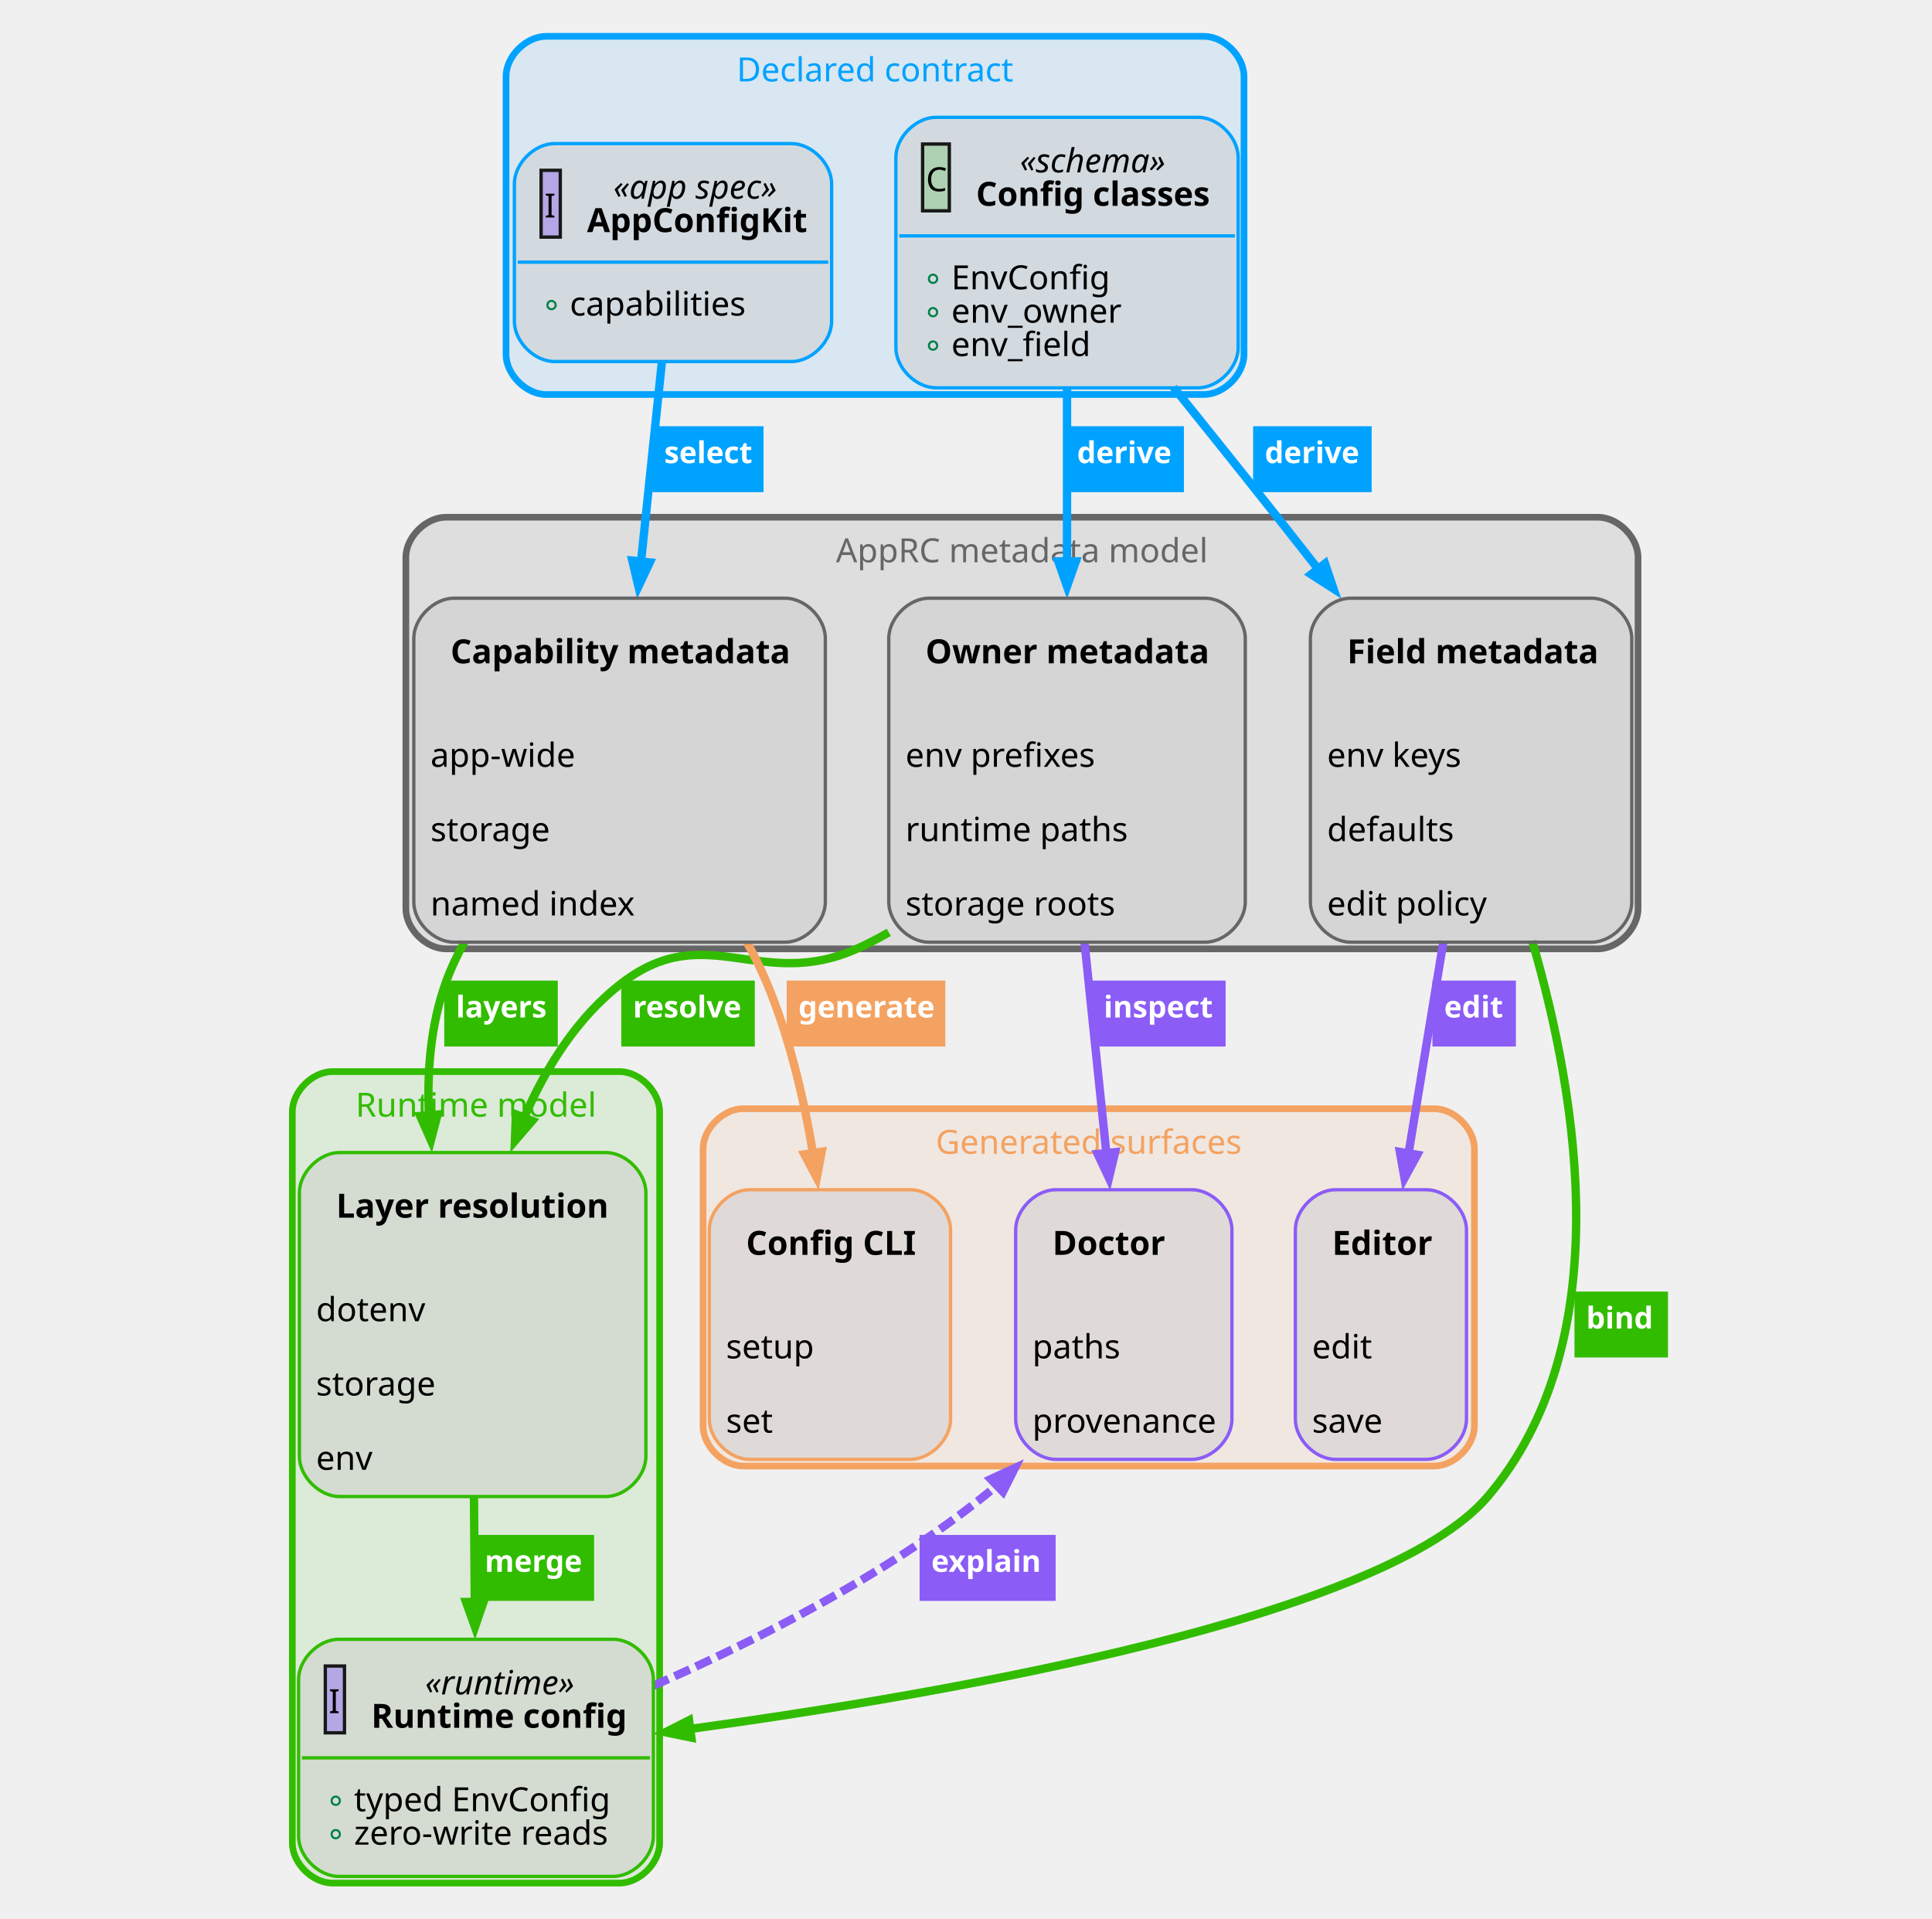
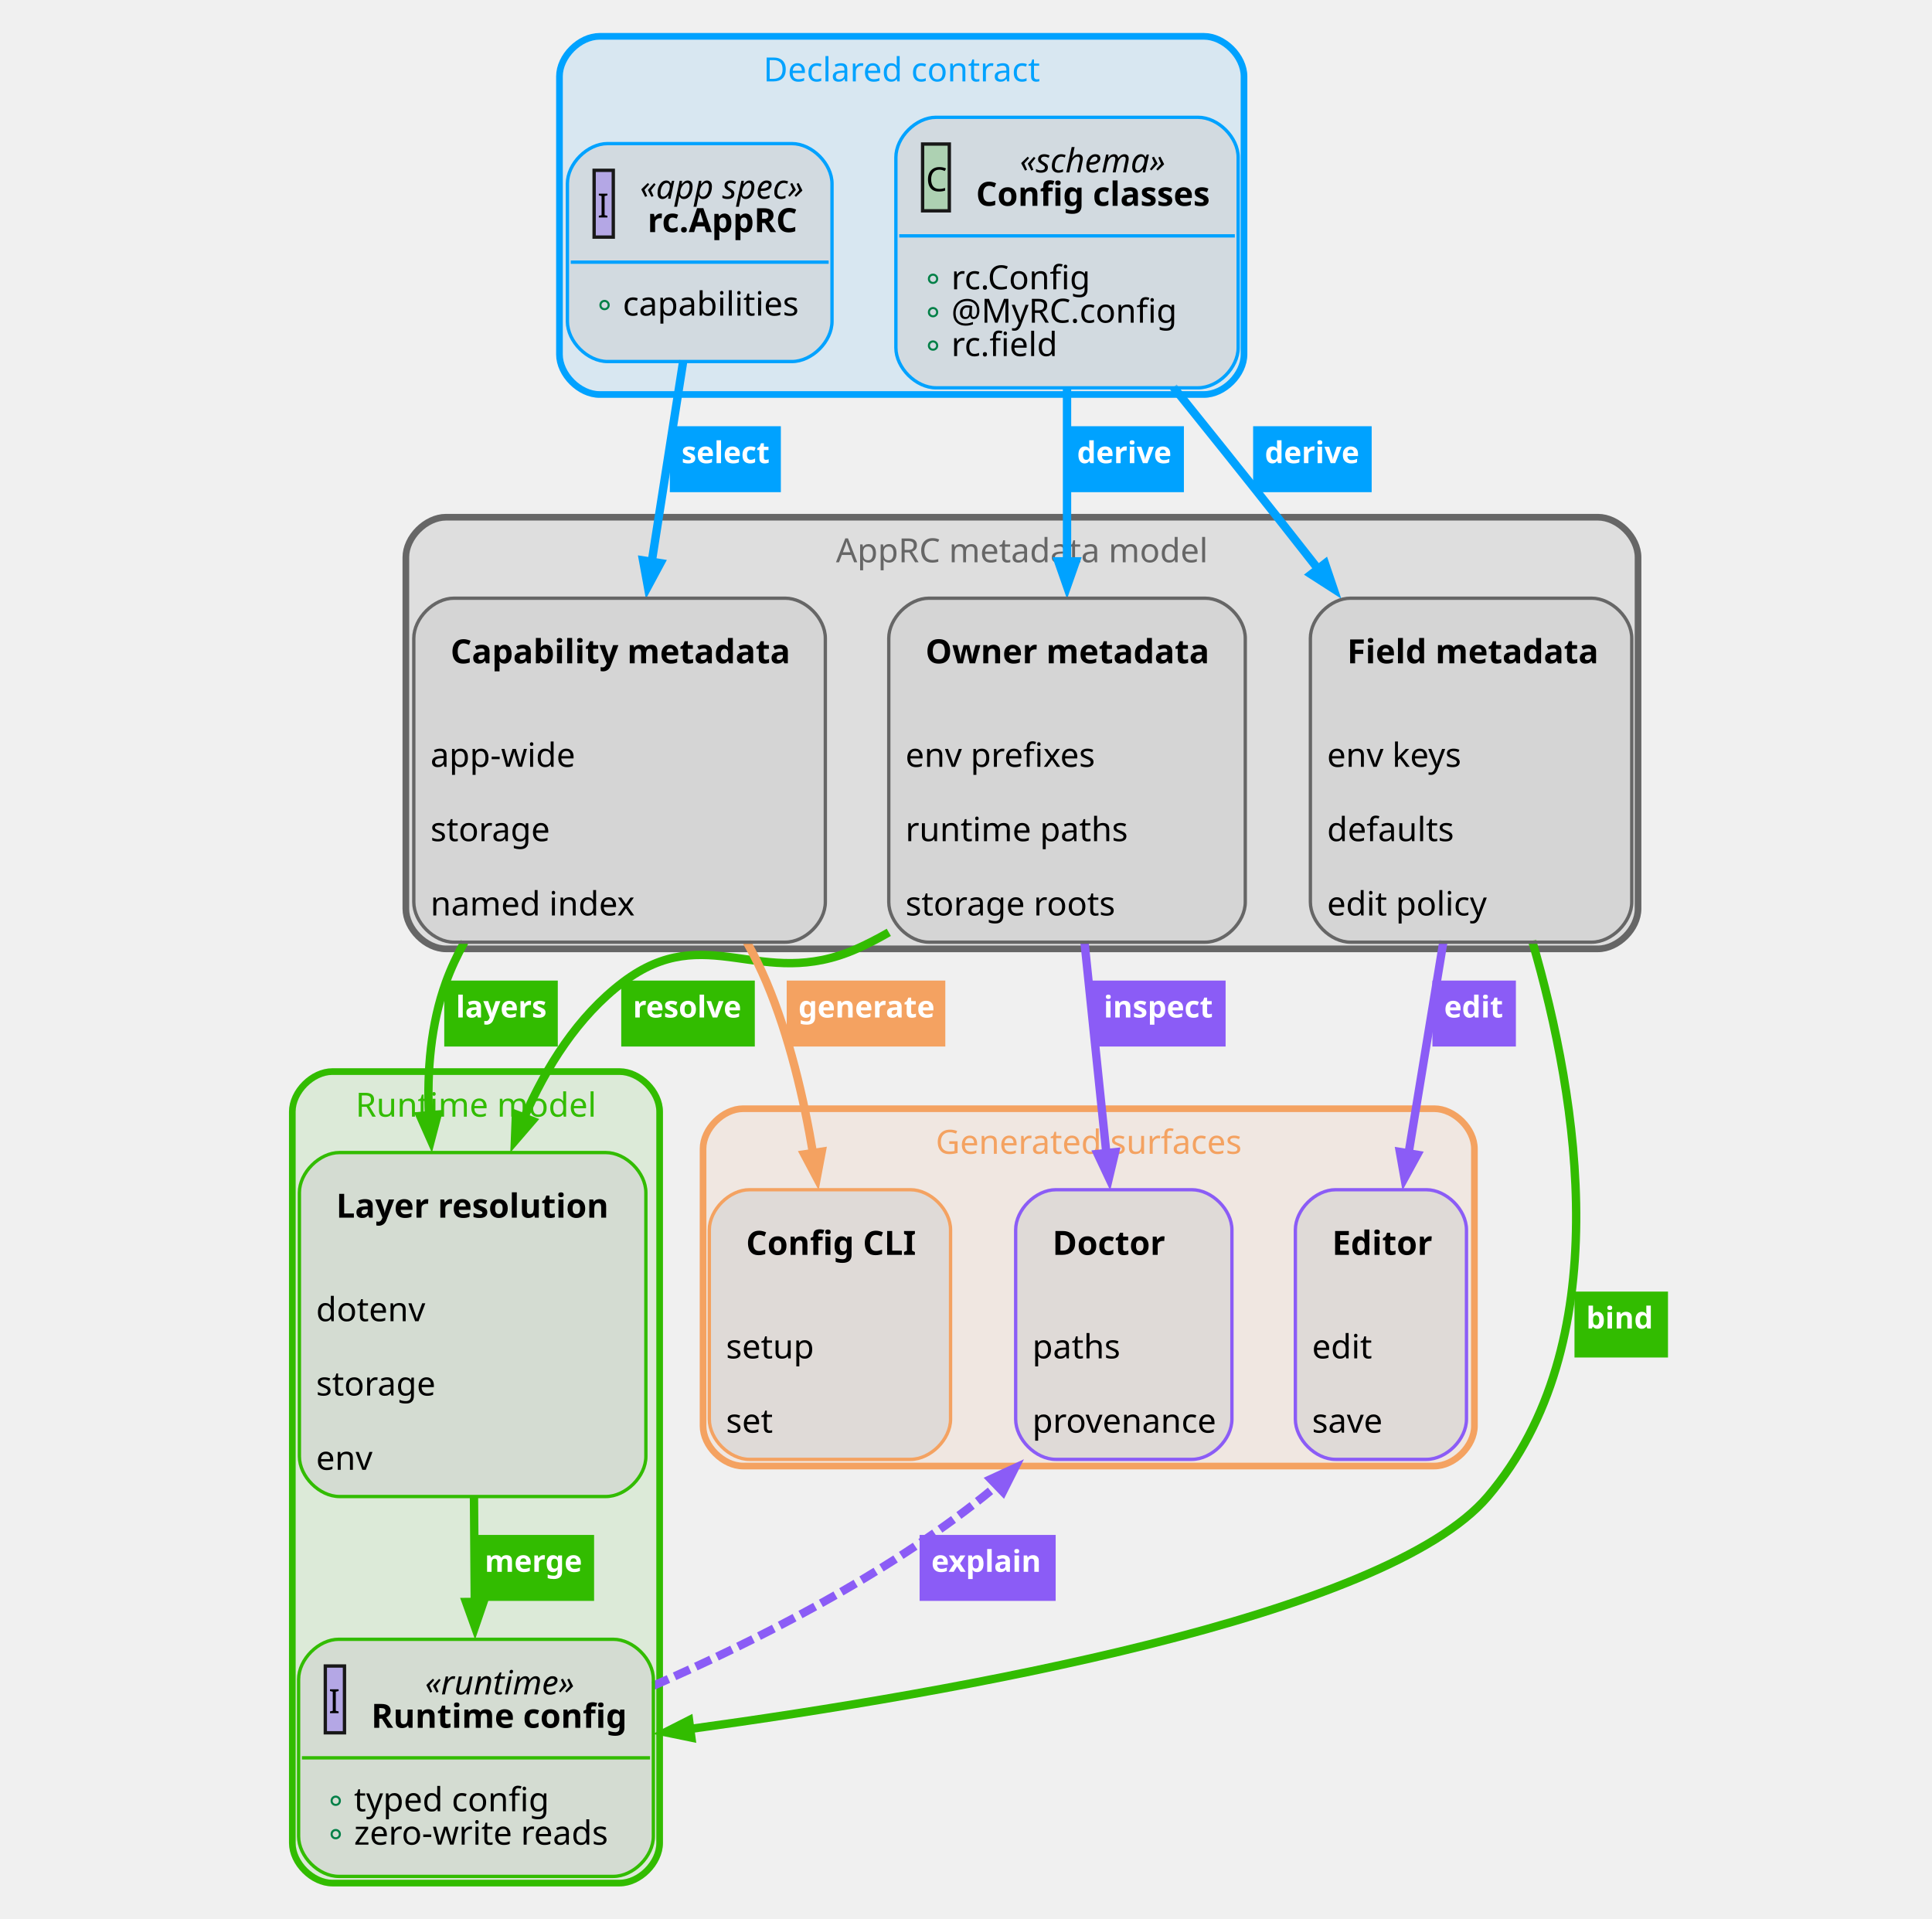
<svg xmlns="http://www.w3.org/2000/svg" width="900px" height="893.669px" viewBox="-102.213 0 771.427 766">
  <g id="graph0" class="graph" transform="scale(1.33333 1.33333) rotate(0) translate(2.88 571.88)">
    <g id="clust1" class="cluster">
-       <path fill="#00a2ff" fill-opacity="0.098" stroke="#00a2ff" stroke-width="2" d="M84,-453.75C84,-453.75 281,-453.75 281,-453.75 287,-453.75 293,-459.75 293,-465.75 293,-465.75 293,-549 293,-549 293,-555 287,-561 281,-561 281,-561 84,-561 84,-561 78,-561 72,-555 72,-549 72,-549 72,-465.75 72,-465.75 72,-459.75 78,-453.75 84,-453.75" />
-       <text xml:space="preserve" text-anchor="middle" x="182.5" y="-547.5" font-family="sans-serif" font-size="10.00" fill="#00a2ff">Declared contract</text>
+       <path fill="#00a2ff" fill-opacity="0.098" stroke="#00a2ff" stroke-width="2" d="M100,-453.75C100,-453.75 281,-453.75 281,-453.75 287,-453.75 293,-459.75 293,-465.75 293,-465.75 293,-549 293,-549 293,-555 287,-561 281,-561 281,-561 100,-561 100,-561 94,-561 88,-555 88,-549 88,-549 88,-465.75 88,-465.75 88,-459.75 94,-453.75 100,-453.75" />
+       <text xml:space="preserve" text-anchor="middle" x="190.5" y="-547.5" font-family="sans-serif" font-size="10.00" fill="#00a2ff">Declared contract</text>
    </g>
    <g id="clust2" class="cluster">
      <path fill="#444444" fill-opacity="0.098" stroke="#666666" stroke-width="2" d="M54,-287.75C54,-287.75 399,-287.75 399,-287.75 405,-287.75 411,-293.75 411,-299.75 411,-299.75 411,-405 411,-405 411,-411 405,-417 399,-417 399,-417 54,-417 54,-417 48,-417 42,-411 42,-405 42,-405 42,-299.75 42,-299.75 42,-293.75 48,-287.75 54,-287.75" />
      <text xml:space="preserve" text-anchor="middle" x="226.5" y="-403.5" font-family="sans-serif" font-size="10.00" fill="#666666">AppRC metadata model</text>
    </g>
    <g id="clust3" class="cluster">
      <path fill="#32bc00" fill-opacity="0.098" stroke="#32bc00" stroke-width="2" d="M20,-8C20,-8 106,-8 106,-8 112,-8 118,-14 118,-20 118,-20 118,-239 118,-239 118,-245 112,-251 106,-251 106,-251 20,-251 20,-251 14,-251 8,-245 8,-239 8,-239 8,-20 8,-20 8,-14 14,-8 20,-8" />
      <text xml:space="preserve" text-anchor="middle" x="63" y="-237.5" font-family="sans-serif" font-size="10.00" fill="#32bc00">Runtime model</text>
    </g>
    <g id="clust4" class="cluster">
      <path fill="#f4a261" fill-opacity="0.098" stroke="#f4a261" stroke-width="2" d="M143,-132.88C143,-132.88 350,-132.88 350,-132.88 356,-132.88 362,-138.88 362,-144.88 362,-144.88 362,-227.88 362,-227.88 362,-233.88 356,-239.88 350,-239.88 350,-239.88 143,-239.88 143,-239.88 137,-239.88 131,-233.88 131,-227.88 131,-227.88 131,-144.88 131,-144.88 131,-138.88 137,-132.88 143,-132.88" />
      <text xml:space="preserve" text-anchor="middle" x="246.5" y="-226.38" font-family="sans-serif" font-size="10.00" fill="#f4a261">Generated surfaces</text>
    </g>
    <g id="edge1" class="edge">
      <path fill="none" stroke="#00a2ff" stroke-width="2.5" d="M240,-455.85C240,-439.94 240,-421.21 240,-403.59" />
      <polygon fill="#00a2ff" stroke="#00a2ff" stroke-width="2.5" points="242.63,-403.79 240,-396.29 237.38,-403.79 242.63,-403.79" />
      <polygon fill="#00a2ff" stroke="none" points="240,-425 240,-443.75 274.5,-443.75 274.5,-425 240,-425" />
      <text xml:space="preserve" text-anchor="start" x="243" y="-433.2" font-family="sans-serif" font-weight="bold" font-size="9.00" fill="#ffffff">derive</text>
      <polygon fill="none" stroke="#00a2ff" points="240,-425 240,-443.75 274.5,-443.75 274.5,-425 240,-425" />
    </g>
    <g id="edge2" class="edge">
      <path fill="none" stroke="#00a2ff" stroke-width="2.5" d="M271.87,-455.95C281.88,-443.53 292.94,-429.72 303,-417 306.98,-411.96 311.1,-406.72 315.22,-401.46" />
      <polygon fill="#00a2ff" stroke="#00a2ff" stroke-width="2.5" points="317.25,-403.12 319.8,-395.59 313.11,-399.89 317.25,-403.12" />
      <polygon fill="#00a2ff" stroke="none" points="296.23,-425 296.23,-443.75 330.73,-443.75 330.73,-425 296.23,-425" />
      <text xml:space="preserve" text-anchor="start" x="299.23" y="-433.2" font-family="sans-serif" font-weight="bold" font-size="9.00" fill="#ffffff">derive</text>
      <polygon fill="none" stroke="#00a2ff" points="296.23,-425 296.23,-443.75 330.73,-443.75 330.73,-425 296.23,-425" />
    </g>
    <g id="edge3" class="edge">
-       <path fill="none" stroke="#00a2ff" stroke-width="2.5" d="M118.72,-463.92C116.9,-446.5 114.57,-424.22 112.41,-403.5" />
-       <polygon fill="#00a2ff" stroke="#00a2ff" stroke-width="2.5" points="115.04,-403.46 111.65,-396.28 109.82,-404.01 115.04,-403.46" />
-       <polygon fill="#00a2ff" stroke="none" points="116.37,-425 116.37,-443.75 148.62,-443.75 148.62,-425 116.37,-425" />
-       <text xml:space="preserve" text-anchor="start" x="119.37" y="-433.2" font-family="sans-serif" font-weight="bold" font-size="9.00" fill="#ffffff">select</text>
-       <polygon fill="none" stroke="#00a2ff" points="116.37,-425 116.37,-443.75 148.62,-443.75 148.62,-425 116.37,-425" />
+       <path fill="none" stroke="#00a2ff" stroke-width="2.5" d="M125.09,-463.92C122.35,-446.5 118.86,-424.22 115.61,-403.5" />
+       <polygon fill="#00a2ff" stroke="#00a2ff" stroke-width="2.5" points="118.23,-403.25 114.47,-396.25 113.04,-404.07 118.23,-403.25" />
+       <polygon fill="#00a2ff" stroke="none" points="121.55,-425 121.55,-443.75 153.8,-443.75 153.8,-425 121.55,-425" />
+       <text xml:space="preserve" text-anchor="start" x="124.55" y="-433.2" font-family="sans-serif" font-weight="bold" font-size="9.00" fill="#ffffff">select</text>
+       <polygon fill="none" stroke="#00a2ff" points="121.55,-425 121.55,-443.75 153.8,-443.75 153.8,-425 121.55,-425" />
    </g>
    <g id="edge4" class="edge">
      <path fill="none" stroke="#32bc00" stroke-width="2.5" d="M186.63,-292.69C183.47,-290.86 180.25,-289.2 177,-287.75 148.28,-274.98 132.06,-296.71 107,-277.75 93.51,-267.54 83.98,-252.4 77.28,-236.91" />
      <polygon fill="#32bc00" stroke="#32bc00" stroke-width="2.5" points="79.85,-236.27 74.66,-230.25 74.96,-238.19 79.85,-236.27" />
      <polygon fill="#32bc00" stroke="none" points="107,-259 107,-277.75 146,-277.75 146,-259 107,-259" />
      <text xml:space="preserve" text-anchor="start" x="110" y="-267.2" font-family="sans-serif" font-weight="bold" font-size="9.00" fill="#ffffff">resolve</text>
      <polygon fill="none" stroke="#32bc00" points="107,-259 107,-277.75 146,-277.75 146,-259 107,-259" />
    </g>
    <g id="edge9" class="edge">
      <path fill="none" stroke="#8b5cf6" stroke-width="2.5" d="M245.19,-290.15C247.28,-269.98 249.69,-246.75 251.78,-226.56" />
      <polygon fill="#8b5cf6" stroke="#8b5cf6" stroke-width="2.5" points="254.39,-226.87 252.55,-219.14 249.17,-226.33 254.39,-226.87" />
      <polygon fill="#8b5cf6" stroke="none" points="247.99,-259 247.99,-277.75 286.99,-277.75 286.99,-259 247.99,-259" />
      <text xml:space="preserve" text-anchor="start" x="250.99" y="-267.2" font-family="sans-serif" font-weight="bold" font-size="9.00" fill="#ffffff">inspect</text>
      <polygon fill="none" stroke="#8b5cf6" points="247.99,-259 247.99,-277.75 286.99,-277.75 286.99,-259 247.99,-259" />
    </g>
    <g id="edge6" class="edge">
      <path fill="none" stroke="#32bc00" stroke-width="2.5" d="M379.29,-290.17C393.42,-241.77 404.73,-169.28 366,-123.75 335.39,-87.76 206.32,-65 126.84,-54.11" />
      <polygon fill="#32bc00" stroke="#32bc00" stroke-width="2.5" points="127.5,-51.56 119.72,-53.16 126.81,-56.76 127.5,-51.56" />
      <polygon fill="#32bc00" stroke="none" points="392.47,-165.88 392.47,-184.62 419.47,-184.62 419.47,-165.88 392.47,-165.88" />
      <text xml:space="preserve" text-anchor="start" x="395.47" y="-174.07" font-family="sans-serif" font-weight="bold" font-size="9.00" fill="#ffffff">bind</text>
      <polygon fill="none" stroke="#32bc00" points="392.47,-165.88 392.47,-184.62 419.47,-184.62 419.47,-165.88 392.47,-165.88" />
    </g>
    <g id="edge10" class="edge">
      <path fill="none" stroke="#8b5cf6" stroke-width="2.5" d="M352.75,-290.15C349.42,-269.89 345.57,-246.54 342.24,-226.28" />
      <polygon fill="#8b5cf6" stroke="#8b5cf6" stroke-width="2.5" points="344.87,-226.09 341.06,-219.11 339.68,-226.94 344.87,-226.09" />
      <polygon fill="#8b5cf6" stroke="none" points="349.92,-259 349.92,-277.75 373.92,-277.75 373.92,-259 349.92,-259" />
      <text xml:space="preserve" text-anchor="start" x="352.92" y="-267.2" font-family="sans-serif" font-weight="bold" font-size="9.00" fill="#ffffff">edit</text>
      <polygon fill="none" stroke="#8b5cf6" points="349.92,-259 349.92,-277.75 373.92,-277.75 373.92,-259 349.92,-259" />
    </g>
    <g id="edge5" class="edge">
      <path fill="none" stroke="#32bc00" stroke-width="2.5" d="M59.55,-289.81C57.38,-285.9 55.49,-281.86 54,-277.75 49.47,-265.22 48.3,-251.26 48.91,-237.81" />
      <polygon fill="#32bc00" stroke="#32bc00" stroke-width="2.5" points="51.51,-238.13 49.5,-230.45 46.28,-237.71 51.51,-238.13" />
      <polygon fill="#32bc00" stroke="none" points="54,-259 54,-277.75 87,-277.75 87,-259 54,-259" />
      <text xml:space="preserve" text-anchor="start" x="57" y="-267.2" font-family="sans-serif" font-weight="bold" font-size="9.00" fill="#ffffff">layers</text>
      <polygon fill="none" stroke="#32bc00" points="54,-259 54,-277.75 87,-277.75 87,-259 54,-259" />
    </g>
    <g id="edge8" class="edge">
      <path fill="none" stroke="#f4a261" stroke-width="2.5" d="M144.12,-289.78C146.3,-285.82 148.3,-281.78 150,-277.75 156.8,-261.63 161.18,-243.04 163.99,-226.21" />
      <polygon fill="#f4a261" stroke="#f4a261" stroke-width="2.5" points="166.53,-227.01 165.06,-219.2 161.34,-226.22 166.53,-227.01" />
      <polygon fill="#f4a261" stroke="none" points="156.55,-259 156.55,-277.75 203.05,-277.75 203.05,-259 156.55,-259" />
      <text xml:space="preserve" text-anchor="start" x="159.55" y="-267.2" font-family="sans-serif" font-weight="bold" font-size="9.00" fill="#ffffff">generate</text>
      <polygon fill="none" stroke="#f4a261" points="156.55,-259 156.55,-277.75 203.05,-277.75 203.05,-259 156.55,-259" />
    </g>
    <g id="edge7" class="edge">
      <path fill="none" stroke="#32bc00" stroke-width="2.5" d="M62.4,-123.76C62.48,-113.32 62.56,-102.38 62.64,-92.13" />
      <polygon fill="#32bc00" stroke="#32bc00" stroke-width="2.5" points="65.27,-92.21 62.7,-84.69 60.02,-92.17 65.27,-92.21" />
      <polygon fill="#32bc00" stroke="none" points="62.62,-93 62.62,-111.75 97.87,-111.75 97.87,-93 62.62,-93" />
      <text xml:space="preserve" text-anchor="start" x="65.62" y="-101.2" font-family="sans-serif" font-weight="bold" font-size="9.00" fill="#ffffff">merge</text>
      <polygon fill="none" stroke="#32bc00" points="62.62,-93 62.62,-111.75 97.87,-111.75 97.87,-93 62.62,-93" />
    </g>
    <g id="edge11" class="edge">
      <path fill="none" stroke="#8b5cf6" stroke-width="2.5" stroke-dasharray="5,2" d="M116.07,-67.08C146.79,-80.5 185.16,-99.93 215,-123.75 216.44,-124.9 217.87,-126.1 219.27,-127.35" />
      <polygon fill="#8b5cf6" stroke="#8b5cf6" stroke-width="2.5" points="217.16,-128.97 224.38,-132.29 220.81,-125.19 217.16,-128.97" />
      <polygon fill="#8b5cf6" stroke="none" points="196.35,-93 196.35,-111.75 236.1,-111.75 236.1,-93 196.35,-93" />
      <text xml:space="preserve" text-anchor="start" x="199.35" y="-101.2" font-family="sans-serif" font-weight="bold" font-size="9.00" fill="#ffffff">explain</text>
      <polygon fill="none" stroke="#8b5cf6" points="196.35,-93 196.35,-111.75 236.1,-111.75 236.1,-93 196.35,-93" />
    </g>
    <g id="node1" class="node">
      <path fill="#cccccc" fill-opacity="0.467" stroke="none" d="M200.75,-455.75C200.75,-455.75 279.25,-455.75 279.25,-455.75 285.25,-455.75 291.25,-461.75 291.25,-467.75 291.25,-467.75 291.25,-524.75 291.25,-524.75 291.25,-530.75 285.25,-536.75 279.25,-536.75 279.25,-536.75 200.75,-536.75 200.75,-536.75 194.75,-536.75 188.75,-530.75 188.75,-524.75 188.75,-524.75 188.75,-467.75 188.75,-467.75 188.75,-461.75 194.75,-455.75 200.75,-455.75" />
      <polygon fill="#add1b2" stroke="none" points="196.75,-508.75 196.75,-528.75 204.75,-528.75 204.75,-508.75 196.75,-508.75" />
      <polygon fill="none" stroke="#181818" points="196.75,-508.75 196.75,-528.75 204.75,-528.75 204.75,-508.75 196.75,-508.75" />
      <text xml:space="preserve" text-anchor="start" x="197.75" y="-514.62" font-family="sans-serif" font-size="10.00">C</text>
      <text xml:space="preserve" text-anchor="start" x="225.88" y="-520.25" font-family="sans-serif" font-style="italic" font-size="10.00">«schema»</text>
      <text xml:space="preserve" text-anchor="start" x="212.75" y="-510.25" font-family="sans-serif" font-weight="bold" font-size="10.00">Config classes</text>
      <polygon fill="#00a2ff" stroke="none" points="189.75,-500.75 189.75,-501.75 290.25,-501.75 290.25,-500.75 189.75,-500.75" />
      <text xml:space="preserve" text-anchor="start" x="196.75" y="-485.25" font-family="sans-serif" font-size="10.00" fill="#038048">∘</text>
-       <text xml:space="preserve" text-anchor="start" x="202.75" y="-485.25" font-family="sans-serif" font-size="10.00"> EnvConfig</text>
+       <text xml:space="preserve" text-anchor="start" x="202.75" y="-485.25" font-family="sans-serif" font-size="10.00"> rc.Config</text>
      <text xml:space="preserve" text-anchor="start" x="196.75" y="-475.25" font-family="sans-serif" font-size="10.00" fill="#038048">∘</text>
-       <text xml:space="preserve" text-anchor="start" x="202.75" y="-475.25" font-family="sans-serif" font-size="10.00"> env_owner</text>
+       <text xml:space="preserve" text-anchor="start" x="202.75" y="-475.25" font-family="sans-serif" font-size="10.00"> @MyRC.config</text>
      <text xml:space="preserve" text-anchor="start" x="196.75" y="-465.25" font-family="sans-serif" font-size="10.00" fill="#038048">∘</text>
-       <text xml:space="preserve" text-anchor="start" x="202.75" y="-465.25" font-family="sans-serif" font-size="10.00"> env_field</text>
+       <text xml:space="preserve" text-anchor="start" x="202.75" y="-465.25" font-family="sans-serif" font-size="10.00"> rc.field</text>
      <path fill="none" stroke="#00a2ff" d="M200.75,-455.75C200.75,-455.75 279.25,-455.75 279.25,-455.75 285.25,-455.75 291.25,-461.75 291.25,-467.75 291.25,-467.75 291.25,-524.75 291.25,-524.75 291.25,-530.75 285.25,-536.75 279.25,-536.75 279.25,-536.75 200.75,-536.75 200.75,-536.75 194.75,-536.75 188.75,-530.75 188.75,-524.75 188.75,-524.75 188.75,-467.75 188.75,-467.75 188.75,-461.75 194.75,-455.75 200.75,-455.75" />
    </g>
    <g id="node2" class="node">
-       <path fill="#cccccc" fill-opacity="0.467" stroke="none" d="M86.5,-463.62C86.5,-463.62 157.5,-463.62 157.5,-463.62 163.5,-463.62 169.5,-469.62 169.5,-475.62 169.5,-475.62 169.5,-516.88 169.5,-516.88 169.5,-522.88 163.5,-528.88 157.5,-528.88 157.5,-528.88 86.5,-528.88 86.5,-528.88 80.5,-528.88 74.5,-522.88 74.5,-516.88 74.5,-516.88 74.5,-475.62 74.5,-475.62 74.5,-469.62 80.5,-463.62 86.5,-463.62" />
-       <polygon fill="#b4a7e5" stroke="none" points="82.5,-500.88 82.5,-520.88 88.25,-520.88 88.25,-500.88 82.5,-500.88" />
-       <polygon fill="none" stroke="#181818" points="82.5,-500.88 82.5,-520.88 88.25,-520.88 88.25,-500.88 82.5,-500.88" />
-       <text xml:space="preserve" text-anchor="start" x="83.5" y="-506.75" font-family="sans-serif" font-size="10.00">I</text>
-       <text xml:space="preserve" text-anchor="start" x="104.12" y="-512.38" font-family="sans-serif" font-style="italic" font-size="10.00">«app spec»</text>
-       <text xml:space="preserve" text-anchor="start" x="96.25" y="-502.38" font-family="sans-serif" font-weight="bold" font-size="10.00">AppConfigKit</text>
-       <polygon fill="#00a2ff" stroke="none" points="75.5,-492.88 75.5,-493.88 168.5,-493.88 168.5,-492.88 75.5,-492.88" />
-       <text xml:space="preserve" text-anchor="start" x="82.5" y="-477.38" font-family="sans-serif" font-size="10.00" fill="#038048">∘</text>
-       <text xml:space="preserve" text-anchor="start" x="88.5" y="-477.38" font-family="sans-serif" font-size="10.00"> capabilities</text>
-       <path fill="none" stroke="#00a2ff" d="M86.5,-463.62C86.5,-463.62 157.5,-463.62 157.5,-463.62 163.5,-463.62 169.5,-469.62 169.5,-475.62 169.5,-475.62 169.5,-516.88 169.5,-516.88 169.5,-522.88 163.5,-528.88 157.5,-528.88 157.5,-528.88 86.5,-528.88 86.5,-528.88 80.5,-528.88 74.5,-522.88 74.5,-516.88 74.5,-516.88 74.5,-475.62 74.5,-475.62 74.5,-469.62 80.5,-463.62 86.5,-463.62" />
+       <path fill="#cccccc" fill-opacity="0.467" stroke="none" d="M102.38,-463.62C102.38,-463.62 157.62,-463.62 157.62,-463.62 163.62,-463.62 169.62,-469.62 169.62,-475.62 169.62,-475.62 169.62,-516.88 169.62,-516.88 169.62,-522.88 163.62,-528.88 157.62,-528.88 157.62,-528.88 102.38,-528.88 102.38,-528.88 96.38,-528.88 90.38,-522.88 90.38,-516.88 90.38,-516.88 90.38,-475.62 90.38,-475.62 90.38,-469.62 96.38,-463.62 102.38,-463.62" />
+       <polygon fill="#b4a7e5" stroke="none" points="98.38,-500.88 98.38,-520.88 104.12,-520.88 104.12,-500.88 98.38,-500.88" />
+       <polygon fill="none" stroke="#181818" points="98.38,-500.88 98.38,-520.88 104.12,-520.88 104.12,-500.88 98.38,-500.88" />
+       <text xml:space="preserve" text-anchor="start" x="99.38" y="-506.75" font-family="sans-serif" font-size="10.00">I</text>
+       <text xml:space="preserve" text-anchor="start" x="112.12" y="-512.38" font-family="sans-serif" font-style="italic" font-size="10.00">«app spec»</text>
+       <text xml:space="preserve" text-anchor="start" x="114.38" y="-502.38" font-family="sans-serif" font-weight="bold" font-size="10.00">rc.AppRC</text>
+       <polygon fill="#00a2ff" stroke="none" points="91.38,-492.88 91.38,-493.88 168.62,-493.88 168.62,-492.88 91.38,-492.88" />
+       <text xml:space="preserve" text-anchor="start" x="98.38" y="-477.38" font-family="sans-serif" font-size="10.00" fill="#038048">∘</text>
+       <text xml:space="preserve" text-anchor="start" x="104.38" y="-477.38" font-family="sans-serif" font-size="10.00"> capabilities</text>
+       <path fill="none" stroke="#00a2ff" d="M102.38,-463.62C102.38,-463.62 157.62,-463.62 157.62,-463.62 163.62,-463.62 169.62,-469.62 169.62,-475.62 169.62,-475.62 169.62,-516.88 169.62,-516.88 169.62,-522.88 163.62,-528.88 157.62,-528.88 157.62,-528.88 102.38,-528.88 102.38,-528.88 96.38,-528.88 90.38,-522.88 90.38,-516.88 90.38,-516.88 90.38,-475.62 90.38,-475.62 90.38,-469.62 96.38,-463.62 102.38,-463.62" />
    </g>
    <g id="node3" class="node">
      <path fill="#cccccc" fill-opacity="0.467" stroke="none" d="M198.62,-289.75C198.62,-289.75 281.38,-289.75 281.38,-289.75 287.38,-289.75 293.38,-295.75 293.38,-301.75 293.38,-301.75 293.38,-380.75 293.38,-380.75 293.38,-386.75 287.38,-392.75 281.38,-392.75 281.38,-392.75 198.62,-392.75 198.62,-392.75 192.62,-392.75 186.62,-386.75 186.62,-380.75 186.62,-380.75 186.62,-301.75 186.62,-301.75 186.62,-295.75 192.62,-289.75 198.62,-289.75" />
      <text xml:space="preserve" text-anchor="start" x="197.62" y="-373.25" font-family="sans-serif" font-weight="bold" font-size="10.00">Owner metadata</text>
      <text xml:space="preserve" text-anchor="start" x="191.62" y="-342.25" font-family="sans-serif" font-size="10.00">env prefixes</text>
      <text xml:space="preserve" text-anchor="start" x="191.62" y="-320" font-family="sans-serif" font-size="10.00">runtime paths</text>
      <text xml:space="preserve" text-anchor="start" x="191.62" y="-297.75" font-family="sans-serif" font-size="10.00">storage roots</text>
      <path fill="none" stroke="#666666" d="M198.62,-289.75C198.62,-289.75 281.38,-289.75 281.38,-289.75 287.38,-289.75 293.38,-295.75 293.38,-301.75 293.38,-301.75 293.38,-380.75 293.38,-380.75 293.38,-386.75 287.38,-392.75 281.38,-392.75 281.38,-392.75 198.62,-392.75 198.62,-392.75 192.62,-392.75 186.62,-386.75 186.62,-380.75 186.62,-380.75 186.62,-301.75 186.62,-301.75 186.62,-295.75 192.62,-289.75 198.62,-289.75" />
    </g>
    <g id="node4" class="node">
      <path fill="#cccccc" fill-opacity="0.467" stroke="none" d="M324.88,-289.75C324.88,-289.75 397.12,-289.75 397.12,-289.75 403.12,-289.75 409.12,-295.75 409.12,-301.75 409.12,-301.75 409.12,-380.75 409.12,-380.75 409.12,-386.75 403.12,-392.75 397.12,-392.75 397.12,-392.75 324.88,-392.75 324.88,-392.75 318.88,-392.75 312.88,-386.75 312.88,-380.75 312.88,-380.75 312.88,-301.75 312.88,-301.75 312.88,-295.75 318.88,-289.75 324.88,-289.75" />
      <text xml:space="preserve" text-anchor="start" x="323.88" y="-373.25" font-family="sans-serif" font-weight="bold" font-size="10.00">Field metadata</text>
      <text xml:space="preserve" text-anchor="start" x="317.88" y="-342.25" font-family="sans-serif" font-size="10.00">env keys</text>
      <text xml:space="preserve" text-anchor="start" x="317.88" y="-320" font-family="sans-serif" font-size="10.00">defaults</text>
      <text xml:space="preserve" text-anchor="start" x="317.88" y="-297.75" font-family="sans-serif" font-size="10.00">edit policy</text>
      <path fill="none" stroke="#666666" d="M324.88,-289.75C324.88,-289.75 397.12,-289.75 397.12,-289.75 403.12,-289.75 409.12,-295.75 409.12,-301.75 409.12,-301.75 409.12,-380.75 409.12,-380.75 409.12,-386.75 403.12,-392.75 397.12,-392.75 397.12,-392.75 324.88,-392.75 324.88,-392.75 318.88,-392.75 312.88,-386.75 312.88,-380.75 312.88,-380.75 312.88,-301.75 312.88,-301.75 312.88,-295.75 318.88,-289.75 324.88,-289.75" />
    </g>
    <g id="node5" class="node">
      <path fill="#cccccc" fill-opacity="0.467" stroke="none" d="M56.38,-289.75C56.38,-289.75 155.62,-289.75 155.62,-289.75 161.62,-289.75 167.62,-295.75 167.62,-301.75 167.62,-301.75 167.62,-380.75 167.62,-380.75 167.62,-386.75 161.62,-392.75 155.62,-392.75 155.62,-392.75 56.38,-392.75 56.38,-392.75 50.38,-392.75 44.38,-386.75 44.38,-380.75 44.38,-380.75 44.38,-301.75 44.38,-301.75 44.38,-295.75 50.38,-289.75 56.38,-289.75" />
      <text xml:space="preserve" text-anchor="start" x="55.38" y="-373.25" font-family="sans-serif" font-weight="bold" font-size="10.00">Capability metadata</text>
      <text xml:space="preserve" text-anchor="start" x="49.38" y="-342.25" font-family="sans-serif" font-size="10.00">app-wide</text>
      <text xml:space="preserve" text-anchor="start" x="49.38" y="-320" font-family="sans-serif" font-size="10.00">storage</text>
      <text xml:space="preserve" text-anchor="start" x="49.38" y="-297.75" font-family="sans-serif" font-size="10.00">named index</text>
      <path fill="none" stroke="#666666" d="M56.38,-289.75C56.38,-289.75 155.62,-289.75 155.62,-289.75 161.62,-289.75 167.62,-295.75 167.62,-301.75 167.62,-301.75 167.62,-380.75 167.62,-380.75 167.62,-386.75 161.62,-392.75 155.62,-392.75 155.62,-392.75 56.38,-392.75 56.38,-392.75 50.38,-392.75 44.38,-386.75 44.38,-380.75 44.38,-380.75 44.38,-301.75 44.38,-301.75 44.38,-295.75 50.38,-289.75 56.38,-289.75" />
    </g>
    <g id="node6" class="node">
      <path fill="#cccccc" fill-opacity="0.467" stroke="none" d="M22.12,-123.75C22.12,-123.75 101.88,-123.75 101.88,-123.75 107.88,-123.75 113.88,-129.75 113.88,-135.75 113.88,-135.75 113.88,-214.75 113.88,-214.75 113.88,-220.75 107.88,-226.75 101.88,-226.75 101.88,-226.75 22.12,-226.75 22.12,-226.75 16.12,-226.75 10.12,-220.75 10.12,-214.75 10.12,-214.75 10.12,-135.75 10.12,-135.75 10.12,-129.75 16.12,-123.75 22.12,-123.75" />
      <text xml:space="preserve" text-anchor="start" x="21.12" y="-207.25" font-family="sans-serif" font-weight="bold" font-size="10.00">Layer resolution</text>
      <text xml:space="preserve" text-anchor="start" x="15.12" y="-176.25" font-family="sans-serif" font-size="10.00">dotenv</text>
      <text xml:space="preserve" text-anchor="start" x="15.12" y="-154" font-family="sans-serif" font-size="10.00">storage</text>
      <text xml:space="preserve" text-anchor="start" x="15.12" y="-131.75" font-family="sans-serif" font-size="10.00">env</text>
      <path fill="none" stroke="#32bc00" d="M22.12,-123.75C22.12,-123.75 101.88,-123.75 101.88,-123.75 107.88,-123.75 113.88,-129.75 113.88,-135.75 113.88,-135.75 113.88,-214.75 113.88,-214.75 113.88,-220.75 107.88,-226.75 101.88,-226.75 101.88,-226.75 22.12,-226.75 22.12,-226.75 16.12,-226.75 10.12,-220.75 10.12,-214.75 10.12,-214.75 10.12,-135.75 10.12,-135.75 10.12,-129.75 16.12,-123.75 22.12,-123.75" />
    </g>
    <g id="node7" class="node">
      <path fill="#cccccc" fill-opacity="0.467" stroke="none" d="M21.88,-10C21.88,-10 104.12,-10 104.12,-10 110.12,-10 116.12,-16 116.12,-22 116.12,-22 116.12,-69 116.12,-69 116.12,-75 110.12,-81 104.12,-81 104.12,-81 21.88,-81 21.88,-81 15.88,-81 9.88,-75 9.88,-69 9.88,-69 9.88,-22 9.88,-22 9.88,-16 15.88,-10 21.88,-10" />
      <polygon fill="#b4a7e5" stroke="none" points="17.88,-53 17.88,-73 23.62,-73 23.62,-53 17.88,-53" />
      <polygon fill="none" stroke="#181818" points="17.88,-53 17.88,-73 23.62,-73 23.62,-53 17.88,-53" />
      <text xml:space="preserve" text-anchor="start" x="18.88" y="-58.88" font-family="sans-serif" font-size="10.00">I</text>
      <text xml:space="preserve" text-anchor="start" x="47.75" y="-64.5" font-family="sans-serif" font-style="italic" font-size="10.00">«runtime»</text>
      <text xml:space="preserve" text-anchor="start" x="31.62" y="-54.5" font-family="sans-serif" font-weight="bold" font-size="10.00">Runtime config</text>
      <polygon fill="#32bc00" stroke="none" points="10.88,-45 10.88,-46 115.12,-46 115.12,-45 10.88,-45" />
      <text xml:space="preserve" text-anchor="start" x="17.88" y="-29.5" font-family="sans-serif" font-size="10.00" fill="#038048">∘</text>
-       <text xml:space="preserve" text-anchor="start" x="23.88" y="-29.5" font-family="sans-serif" font-size="10.00"> typed EnvConfig</text>
+       <text xml:space="preserve" text-anchor="start" x="23.88" y="-29.5" font-family="sans-serif" font-size="10.00"> typed config</text>
      <text xml:space="preserve" text-anchor="start" x="17.88" y="-19.5" font-family="sans-serif" font-size="10.00" fill="#038048">∘</text>
      <text xml:space="preserve" text-anchor="start" x="23.88" y="-19.5" font-family="sans-serif" font-size="10.00"> zero-write reads</text>
      <path fill="none" stroke="#32bc00" d="M21.88,-10C21.88,-10 104.12,-10 104.12,-10 110.12,-10 116.12,-16 116.12,-22 116.12,-22 116.12,-69 116.12,-69 116.12,-75 110.12,-81 104.12,-81 104.12,-81 21.88,-81 21.88,-81 15.88,-81 9.88,-75 9.88,-69 9.88,-69 9.88,-22 9.88,-22 9.88,-16 15.88,-10 21.88,-10" />
    </g>
    <g id="node8" class="node">
      <path fill="#cccccc" fill-opacity="0.467" stroke="none" d="M144.88,-134.88C144.88,-134.88 193.12,-134.88 193.12,-134.88 199.12,-134.88 205.12,-140.88 205.12,-146.88 205.12,-146.88 205.12,-203.62 205.12,-203.62 205.12,-209.62 199.12,-215.62 193.12,-215.62 193.12,-215.62 144.88,-215.62 144.88,-215.62 138.88,-215.62 132.88,-209.62 132.88,-203.62 132.88,-203.62 132.88,-146.88 132.88,-146.88 132.88,-140.88 138.88,-134.88 144.88,-134.88" />
      <text xml:space="preserve" text-anchor="start" x="143.88" y="-196.12" font-family="sans-serif" font-weight="bold" font-size="10.00">Config CLI</text>
      <text xml:space="preserve" text-anchor="start" x="137.88" y="-165.12" font-family="sans-serif" font-size="10.00">setup</text>
      <text xml:space="preserve" text-anchor="start" x="137.88" y="-142.88" font-family="sans-serif" font-size="10.00">set</text>
      <path fill="none" stroke="#f4a261" d="M144.88,-134.88C144.88,-134.88 193.12,-134.88 193.12,-134.88 199.12,-134.88 205.12,-140.88 205.12,-146.88 205.12,-146.88 205.12,-203.62 205.12,-203.62 205.12,-209.62 199.12,-215.62 193.12,-215.62 193.12,-215.62 144.88,-215.62 144.88,-215.62 138.88,-215.62 132.88,-209.62 132.88,-203.62 132.88,-203.62 132.88,-146.88 132.88,-146.88 132.88,-140.88 138.88,-134.88 144.88,-134.88" />
    </g>
    <g id="node9" class="node">
      <path fill="#cccccc" fill-opacity="0.467" stroke="none" d="M236.62,-134.88C236.62,-134.88 277.38,-134.88 277.38,-134.88 283.38,-134.88 289.38,-140.88 289.38,-146.88 289.38,-146.88 289.38,-203.62 289.38,-203.62 289.38,-209.62 283.38,-215.62 277.38,-215.62 277.38,-215.62 236.62,-215.62 236.62,-215.62 230.62,-215.62 224.62,-209.62 224.62,-203.62 224.62,-203.62 224.62,-146.88 224.62,-146.88 224.62,-140.88 230.62,-134.88 236.62,-134.88" />
      <text xml:space="preserve" text-anchor="start" x="235.62" y="-196.12" font-family="sans-serif" font-weight="bold" font-size="10.00">Doctor</text>
      <text xml:space="preserve" text-anchor="start" x="229.62" y="-165.12" font-family="sans-serif" font-size="10.00">paths</text>
      <text xml:space="preserve" text-anchor="start" x="229.62" y="-142.88" font-family="sans-serif" font-size="10.00">provenance</text>
      <path fill="none" stroke="#8b5cf6" d="M236.62,-134.88C236.62,-134.88 277.38,-134.88 277.38,-134.88 283.38,-134.88 289.38,-140.88 289.38,-146.88 289.38,-146.88 289.38,-203.62 289.38,-203.62 289.38,-209.62 283.38,-215.62 277.38,-215.62 277.38,-215.62 236.62,-215.62 236.62,-215.62 230.62,-215.62 224.62,-209.62 224.62,-203.62 224.62,-203.62 224.62,-146.88 224.62,-146.88 224.62,-140.88 230.62,-134.88 236.62,-134.88" />
    </g>
    <g id="node10" class="node">
      <path fill="#cccccc" fill-opacity="0.467" stroke="none" d="M320.38,-134.88C320.38,-134.88 347.62,-134.88 347.62,-134.88 353.62,-134.88 359.62,-140.88 359.62,-146.88 359.62,-146.88 359.62,-203.62 359.62,-203.62 359.62,-209.62 353.62,-215.62 347.62,-215.62 347.62,-215.62 320.38,-215.62 320.38,-215.62 314.38,-215.62 308.38,-209.62 308.38,-203.62 308.38,-203.62 308.38,-146.88 308.38,-146.88 308.38,-140.88 314.38,-134.88 320.38,-134.88" />
      <text xml:space="preserve" text-anchor="start" x="319.38" y="-196.12" font-family="sans-serif" font-weight="bold" font-size="10.00">Editor</text>
      <text xml:space="preserve" text-anchor="start" x="313.38" y="-165.12" font-family="sans-serif" font-size="10.00">edit</text>
      <text xml:space="preserve" text-anchor="start" x="313.38" y="-142.88" font-family="sans-serif" font-size="10.00">save</text>
      <path fill="none" stroke="#8b5cf6" d="M320.38,-134.88C320.38,-134.88 347.62,-134.88 347.62,-134.88 353.62,-134.88 359.62,-140.88 359.62,-146.88 359.62,-146.88 359.62,-203.62 359.62,-203.62 359.62,-209.62 353.62,-215.62 347.62,-215.62 347.62,-215.62 320.38,-215.62 320.38,-215.62 314.38,-215.62 308.38,-209.62 308.38,-203.62 308.38,-203.62 308.38,-146.88 308.38,-146.88 308.38,-140.88 314.38,-134.88 320.38,-134.88" />
    </g>
  </g>
</svg>
